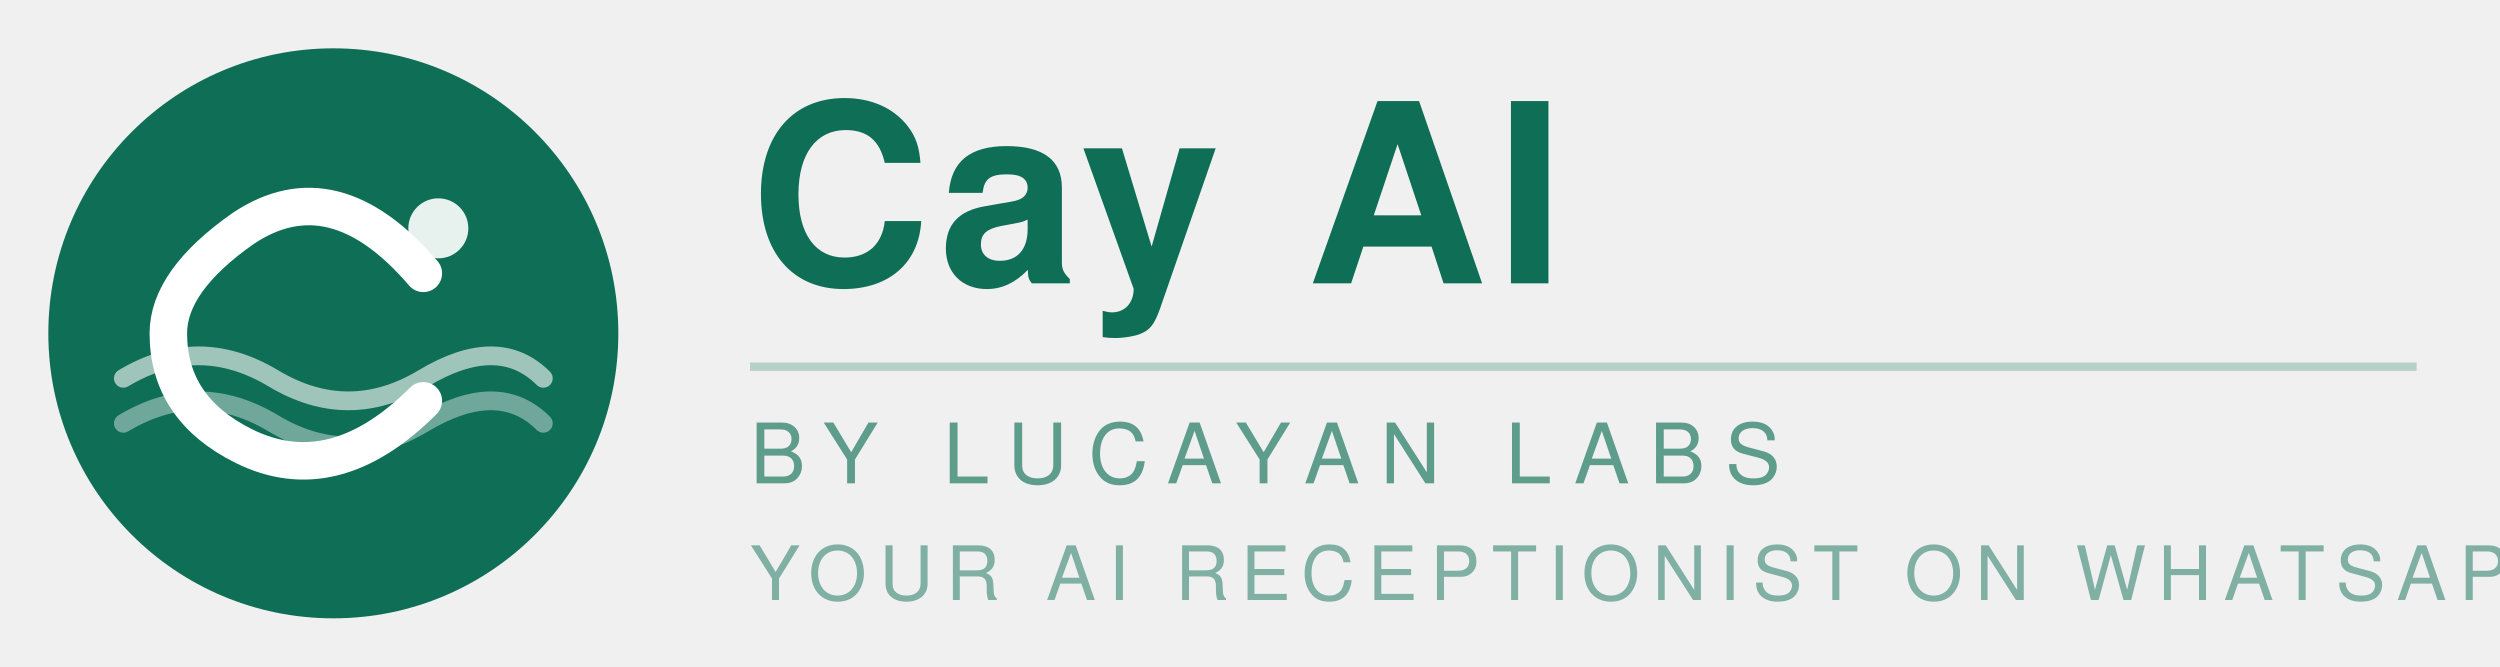
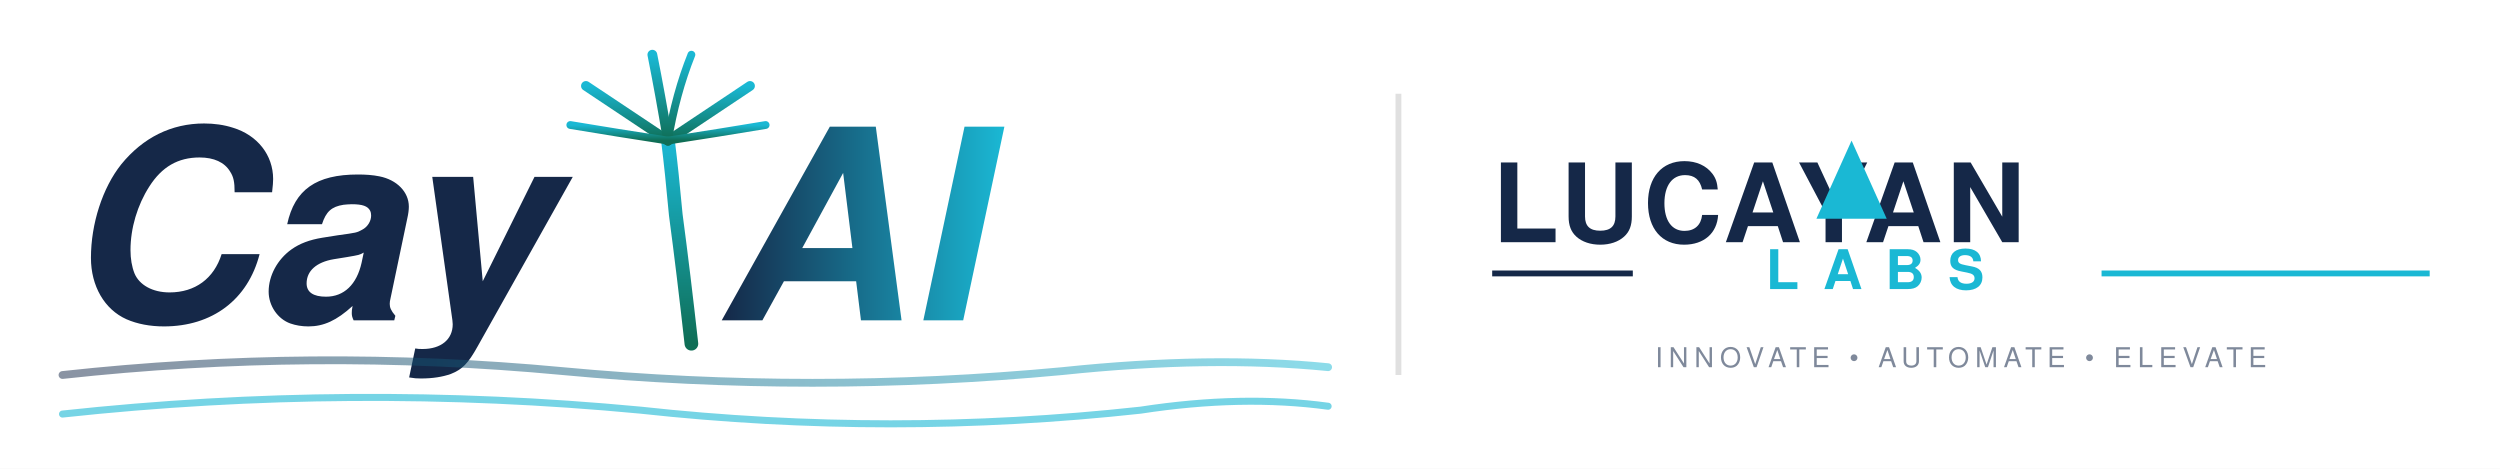
- <svg xmlns="http://www.w3.org/2000/svg" viewBox="0 0 300 80" width="300" height="80">
-   <g transform="translate(4, 4) scale(0.9)">
-     <circle cx="40" cy="40" r="38" fill="#0F6E56" />
-     <path d="M 12 46 Q 22 40 32 46 Q 42 52 52 46 Q 62 40 68 46" fill="none" stroke="white" stroke-width="2.5" stroke-linecap="round" opacity="0.6" />
-     <path d="M 12 52 Q 22 46 32 52 Q 42 58 52 52 Q 62 46 68 52" fill="none" stroke="white" stroke-width="2.5" stroke-linecap="round" opacity="0.4" />
-     <path d="M 52 32 Q 40 18 28 26 Q 18 33 18 40 Q 18 50 28 55 Q 40 61 52 49" fill="none" stroke="white" stroke-width="5" stroke-linecap="round" />
-     <circle cx="54" cy="26" r="4" fill="white" opacity="0.9" />
-   </g>
-   <text x="90" y="34" font-family="'Helvetica Neue', Helvetica, Arial, sans-serif" font-size="30" font-weight="700" letter-spacing="1" fill="#0F6E56">Cay AI</text>
-   <line x1="90" y1="44" x2="290" y2="44" stroke="#0F6E56" stroke-width="1" opacity="0.25" />
-   <text x="90" y="58" font-family="'Helvetica Neue', Helvetica, Arial, sans-serif" font-size="10" font-weight="400" letter-spacing="2.5" fill="#0F6E56" opacity="0.65">BY LUCAYAN LABS</text>
-   <text x="90" y="72" font-family="'Helvetica Neue', Helvetica, Arial, sans-serif" font-size="9" font-weight="400" letter-spacing="1.5" fill="#0F6E56" opacity="0.5">YOUR AI RECEPTIONIST ON WHATSAPP</text>
+ <svg xmlns="http://www.w3.org/2000/svg" viewBox="0 0 640 120" width="640" height="120">
+   <rect width="640" height="120" fill="white" />
+   <defs>
+     <linearGradient id="aiGradFull" x1="0%" y1="0%" x2="100%" y2="0%">
+       <stop offset="0%" style="stop-color:#152848;stop-opacity:1" />
+       <stop offset="100%" style="stop-color:#1ab8d4;stop-opacity:1" />
+     </linearGradient>
+     <linearGradient id="palmGradFull" x1="0%" y1="100%" x2="0%" y2="0%">
+       <stop offset="0%" style="stop-color:#0F6E56;stop-opacity:1" />
+       <stop offset="100%" style="stop-color:#1ab8d4;stop-opacity:1" />
+     </linearGradient>
+   </defs>
+   <text x="16" y="82" font-family="'Helvetica Neue', Helvetica, Arial, sans-serif" font-size="68" font-weight="800" font-style="italic" fill="#152848">Cay</text>
+   <text x="183" y="82" font-family="'Helvetica Neue', Helvetica, Arial, sans-serif" font-size="68" font-weight="800" font-style="italic" fill="url(#aiGradFull)">AI</text>
+   <path d="M 177 88 Q 175 70 173 55 Q 172 44 171 36" fill="none" stroke="url(#palmGradFull)" stroke-width="3.5" stroke-linecap="round" />
+   <path d="M 171 36 Q 183 28 192 22" fill="none" stroke="url(#palmGradFull)" stroke-width="2.5" stroke-linecap="round" />
+   <path d="M 171 36 Q 159 28 150 22" fill="none" stroke="url(#palmGradFull)" stroke-width="2.5" stroke-linecap="round" />
+   <path d="M 171 36 Q 169 24 167 14" fill="none" stroke="url(#palmGradFull)" stroke-width="2.5" stroke-linecap="round" />
+   <path d="M 171 36 Q 173 24 177 14" fill="none" stroke="url(#palmGradFull)" stroke-width="2" stroke-linecap="round" />
+   <path d="M 171 36 Q 184 34 196 32" fill="none" stroke="url(#palmGradFull)" stroke-width="2" stroke-linecap="round" />
+   <path d="M 171 36 Q 158 34 146 32" fill="none" stroke="url(#palmGradFull)" stroke-width="2" stroke-linecap="round" />
+   <path d="M 16 96 Q 80 89 144 95 Q 208 101 272 95 Q 310 91 340 94" fill="none" stroke="url(#aiGradFull)" stroke-width="2" stroke-linecap="round" opacity="0.5" />
+   <path d="M 16 106 Q 90 98 164 105 Q 228 112 292 105 Q 318 101 340 104" fill="none" stroke="#1ab8d4" stroke-width="1.8" stroke-linecap="round" opacity="0.6" />
+   <line x1="358" y1="24" x2="358" y2="96" stroke="#e0e0e0" stroke-width="1.5" />
+   <text x="382" y="62" font-family="'Helvetica Neue', Helvetica, Arial, sans-serif" font-size="28" font-weight="900" letter-spacing="1" fill="#152848">LUCAYAN</text>
+   <polygon points="474,36  465,56  483,56" fill="#1ab8d4" />
+   <line x1="382" y1="70" x2="418" y2="70" stroke="#152848" stroke-width="1.5" />
+   <line x1="538" y1="70" x2="622" y2="70" stroke="#1ab8d4" stroke-width="1.5" />
+   <text x="480" y="74" font-family="'Helvetica Neue', Helvetica, Arial, sans-serif" font-size="14" font-weight="700" letter-spacing="6" fill="#1ab8d4" text-anchor="middle">LABS</text>
+   <text x="502" y="94" font-family="'Helvetica Neue', Helvetica, Arial, sans-serif" font-size="7" font-weight="400" letter-spacing="1.5" fill="#152848" opacity="0.55" text-anchor="middle">INNOVATE • AUTOMATE • ELEVATE</text>
</svg>
